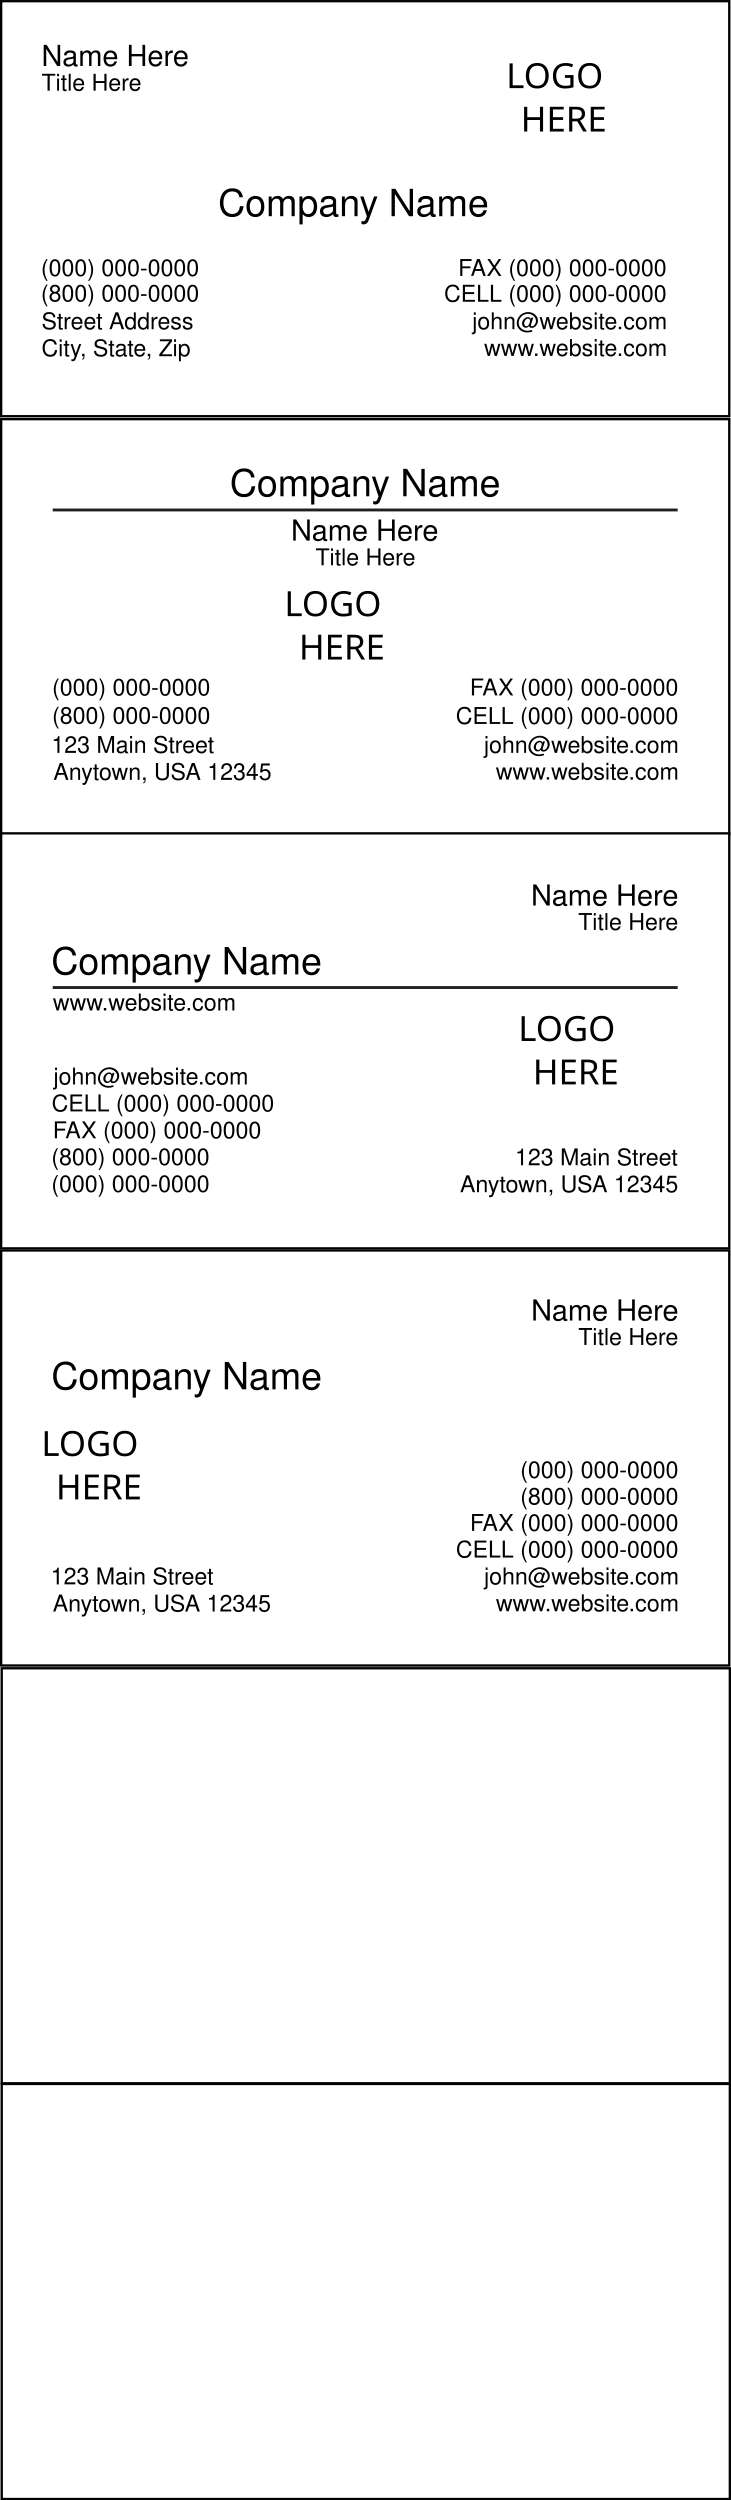
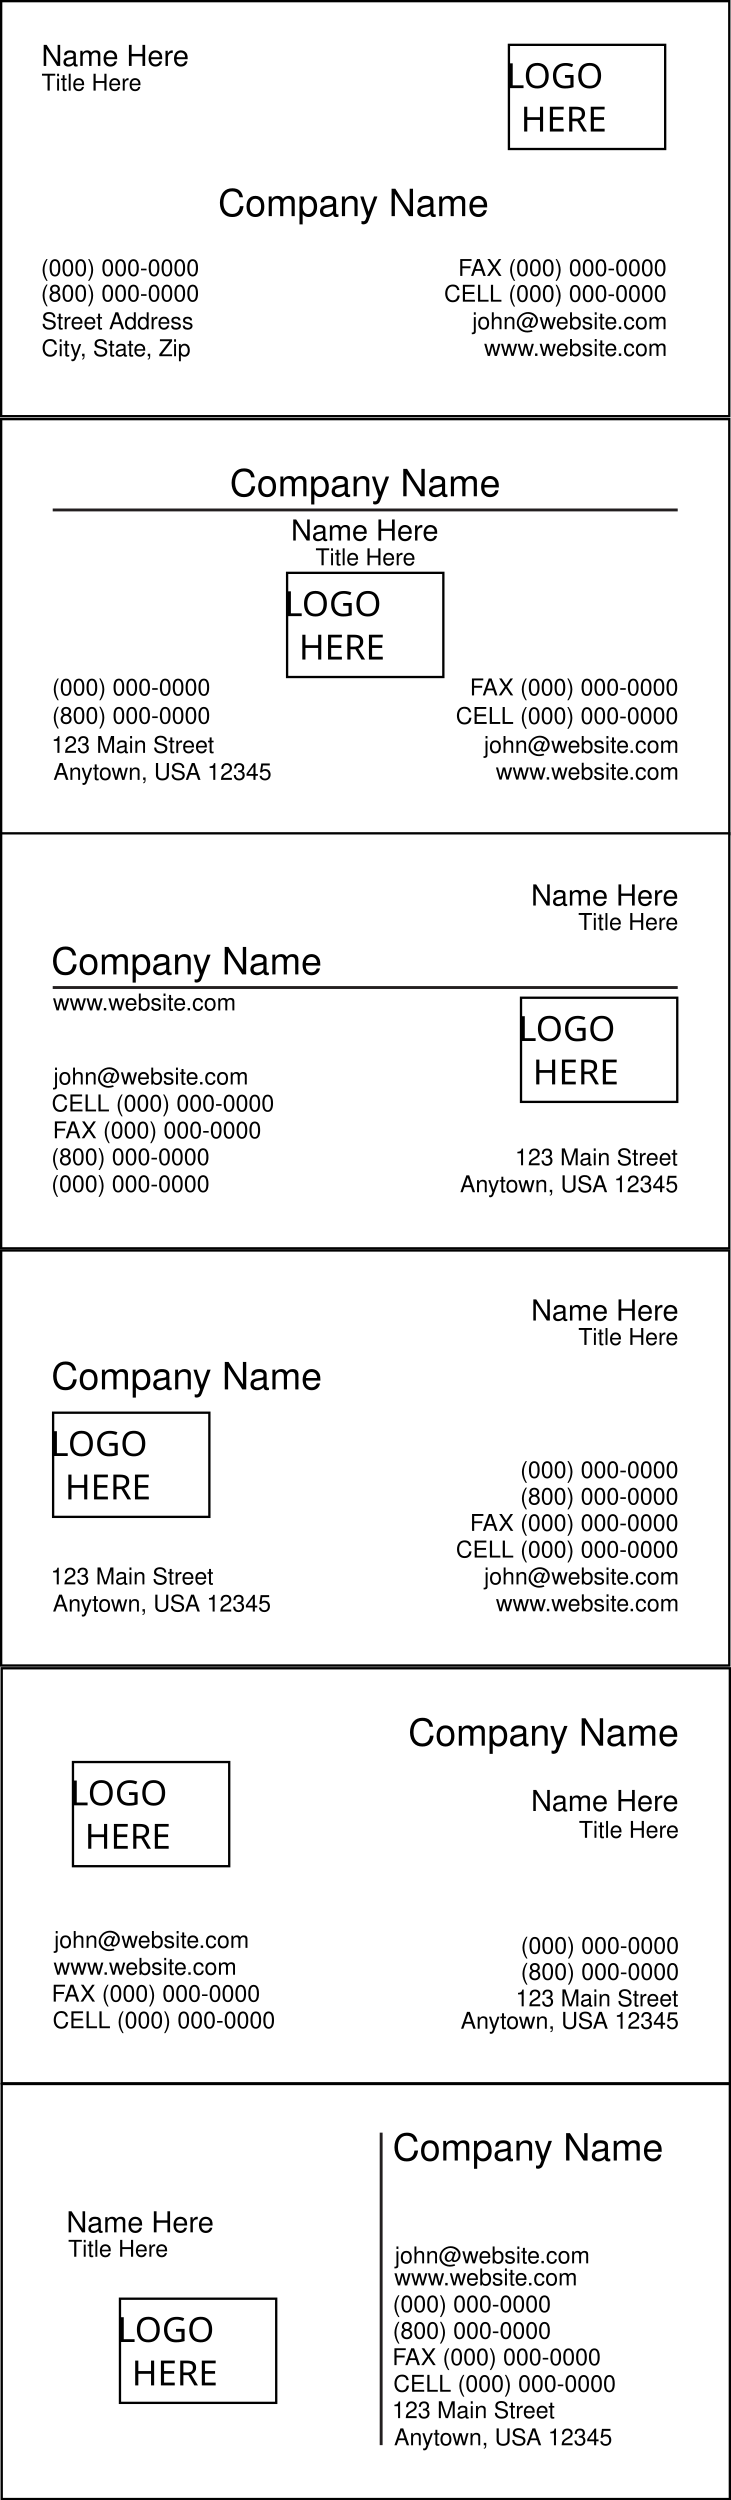
- <svg xmlns="http://www.w3.org/2000/svg" id="svg2" viewBox="0 0 315.55 1080" height="12in" width="3.506in" version="1.1">
-   <g id="g3721" transform="translate(.27499)">
-     <rect id="template1" height="179.29" width="314.55" stroke="#000" y=".5" x=".225" fill="#fff" />
+ <svg xmlns="http://www.w3.org/2000/svg" id="svg2" viewBox="0 0 315.55 1080" height="100%" width="100%" version="1.1">
+   <defs id="defs79">
+     <linearGradient id="linearGradient4652" y2="41.871" gradientUnits="userSpaceOnUse" y1="41.871" x2="287.08" x1="219.58">
+       <stop id="stop4650" offset="0" />
+     </linearGradient>
+     <linearGradient id="linearGradient4658" y2="269.97" gradientUnits="userSpaceOnUse" y1="269.97" x2="191.25" x1="123.75">
+       <stop id="stop4656" offset="0" />
+     </linearGradient>
+     <linearGradient id="linearGradient4664" y2="453.52" gradientUnits="userSpaceOnUse" y1="453.52" x2="292.3" x1="224.8">
+       <stop id="stop4662" offset="0" />
+     </linearGradient>
+     <linearGradient id="linearGradient4670" y2="632.79" gradientUnits="userSpaceOnUse" y1="632.79" x2="90.445" x1="22.945">
+       <stop id="stop4668" offset="0" />
+     </linearGradient>
+     <linearGradient id="linearGradient4676" y2="783.7" gradientUnits="userSpaceOnUse" y1="783.7" x2="99.023" x1="31.523">
+       <stop id="stop4674" offset="0" />
+     </linearGradient>
+     <linearGradient id="linearGradient4330" y2="1015.5" gradientUnits="userSpaceOnUse" x2="119.33" y1="1015.5" x1="51.826">
+       <stop id="stop4328" offset="0" />
+     </linearGradient>
+   </defs>
+   <g id="template1" transform="translate(.27499)">
+     <rect id="background1" height="179.29" width="314.55" stroke="#000" y=".5" x=".225" fill="#fff" />
    <text id="text3478-1-1" style="word-spacing:0px;letter-spacing:0px;text-anchor:middle;text-align:center" xml:space="preserve" font-size="15px" line-height="125%" y="38.063" x="253.013" font-family="sans-serif" fill="#000000">
      <tspan id="tspan3482-5-6" y="38.063" x="253.013">LOGO</tspan>
      <tspan id="tspan3486-3-1" y="56.813" x="253.013">HERE</tspan>
    </text>
    <text id="companyName" style="text-anchor:middle" font-size="16.25px" y="93.382" x="152.412" font-family="Helvetica">Company Name</text>
-     <text id="name" font-size="12.5px" y="28.484" x="17.646" font-family="Helvetica">Name Here</text>
-     <text id="title" font-size="10px" y="39.15" x="17.656" font-family="Helvetica">Title Here</text>
-     <text id="address" font-size="10px" y="142.206" x="17.646" font-family="Helvetica">Street Address</text>
-     <text id="cityStateZip" font-size="10px" y="153.873" x="17.646" font-family="Helvetica">City, State, Zip</text>
-     <text id="line1" font-size="10px" y="119.206" x="17.396" font-family="Helvetica">(000) 000-0000</text>
-     <text id="line2" font-size="10px" y="130.208" x="17.396" font-family="Helvetica">(800) 000-0000</text>
+     <text id="name" y="28.484" x="17.646" font-size="12.5px" font-family="Helvetica">Name Here</text>
+     <text id="title" y="39.15" x="17.656" font-size="10px" font-family="Helvetica">Title Here</text>
+     <text id="address" y="142.206" x="17.646" font-size="10px" font-family="Helvetica">Street Address</text>
+     <text id="cityStateZip" y="153.873" x="17.646" font-size="10px" font-family="Helvetica">City, State, Zip</text>
+     <text id="line1" y="119.206" x="17.396" font-size="10px" font-family="Helvetica">(000) 000-0000</text>
+     <text id="line2" y="130.208" x="17.396" font-size="10px" font-family="Helvetica">(800) 000-0000</text>
    <text id="line3" style="text-anchor:end" font-size="10px" y="119.206" x="287.715" font-family="Helvetica">FAX (000) 000-0000</text>
    <text id="line4" style="text-anchor:end" font-size="10px" y="130.328" x="287.715" font-family="Helvetica">CELL (000) 000-0000</text>
    <text id="website" style="text-anchor:end" font-size="10px" y="153.753" x="287.939" font-family="Helvetica">www.website.com</text>
    <text id="email" style="text-anchor:end" font-size="10px" y="142.206" x="287.939" font-family="Helvetica">john@website.com</text>
-     <rect id="logo" height="45" width="67.5" y="19.371" x="219.58" fill="none" />
+     <rect id="logo" height="45" width="67.5" stroke="url(#linearGradient4652)" y="19.371" x="219.58" fill="none" />
  </g>
-   <g id="g3755" transform="translate(.27499)">
-     <rect id="template2" height="179.29" width="314.55" stroke="#000" y="181.07" x=".225" fill="#fff" />
+   <g id="template2" transform="translate(.27499)">
+     <rect id="background2" height="179.29" width="314.55" stroke="#000" y="181.07" x=".225" fill="#fff" />
    <text id="text3478-1-1-0" style="word-spacing:0px;letter-spacing:0px;text-anchor:middle;text-align:center" xml:space="preserve" font-size="15px" line-height="125%" y="266.161" x="157.185" font-family="sans-serif" fill="#000000">
      <tspan id="tspan3482-5-6-7" y="266.161" x="157.185">LOGO</tspan>
      <tspan id="tspan3486-3-1-7" y="284.911" x="157.185">HERE</tspan>
    </text>
    <text id="companyName-4" font-size="16.25px" style="text-anchor:middle" y="214.385" x="157.465" font-family="Helvetica">Company Name</text>
    <text id="name-4" font-size="12.5px" style="text-anchor:middle" y="233.517" x="157.298" font-family="Helvetica">Name Here</text>
    <text id="title-4" style="text-anchor:middle" font-size="10px" y="244.183" x="157.613" font-family="Helvetica">Title Here</text>
-     <text id="address-2" font-size="10px" y="325.239" x="21.928" font-family="Helvetica">123 Main Street</text>
-     <text id="cityStateZip-2" font-size="10px" y="336.906" x="22.778" font-family="Helvetica">Anytown, USA 12345</text>
-     <text id="line1-0" font-size="10px" y="300.405" x="22.218" font-family="Helvetica">(000) 000-0000</text>
-     <text id="line2-8" font-size="10px" y="312.612" x="22.218" font-family="Helvetica">(800) 000-0000</text>
+     <text id="address-2" y="325.239" x="21.928" font-size="10px" font-family="Helvetica">123 Main Street</text>
+     <text id="cityStateZip-2" y="336.906" x="22.778" font-size="10px" font-family="Helvetica">Anytown, USA 12345</text>
+     <text id="line1-0" y="300.405" x="22.218" font-size="10px" font-family="Helvetica">(000) 000-0000</text>
+     <text id="line2-8" y="312.612" x="22.218" font-size="10px" font-family="Helvetica">(800) 000-0000</text>
    <text id="line3-0" style="text-anchor:end" font-size="10px" y="300.405" x="292.775" font-family="Helvetica">FAX (000) 000-0000</text>
    <text id="line4-0" style="text-anchor:end" font-size="10px" y="312.732" x="292.775" font-family="Helvetica">CELL (000) 000-0000</text>
    <text id="website-5" style="text-anchor:end" font-size="10px" y="336.786" x="292.998" font-family="Helvetica">www.website.com</text>
    <text id="email-2" style="text-anchor:end" font-size="10px" y="325.239" x="292.998" font-family="Helvetica">john@website.com</text>
    <path id="path68" d="m22.5 220.3h270" stroke="#231f20" stroke-width="1.245" fill="none" />
-     <rect id="logo-0" height="45" width="67.5" y="247.47" x="123.75" fill="none" />
+     <rect id="logo-0" height="45" width="67.5" stroke="url(#linearGradient4658)" y="247.47" x="123.75" fill="none" />
  </g>
-   <g id="g3586" transform="translate(.27499)">
-     <rect id="template3" height="179.29" width="314.55" stroke="#000" y="360" x=".225" fill="#fff" />
-     <text id="companyName-9" font-size="16.25px" y="420.93" x="21.853" font-family="Helvetica">Company Name</text>
+   <g id="template3" transform="translate(.27499)">
+     <rect id="background3" height="179.29" width="314.55" stroke="#000" y="360" x=".225" fill="#fff" />
+     <text id="companyName-9" y="420.93" x="21.853" font-size="16.25px" font-family="Helvetica">Company Name</text>
    <text id="name-2" style="text-anchor:end" font-size="12.5px" y="391.182" x="292.838" font-family="Helvetica">Name Here</text>
    <text id="title-2" font-size="10px" style="text-anchor:end" y="401.729" x="292.729" font-family="Helvetica">Title Here</text>
    <text id="address-5" style="text-anchor:end" font-size="10px" y="503.404" x="292.526" font-family="Helvetica">123 Main Street</text>
    <text id="cityStateZip-5" style="text-anchor:end" font-size="10px" y="515.041" x="292.729" font-family="Helvetica">Anytown, USA 12345</text>
-     <text id="line1-8" font-size="10px" y="514.921" x="21.903" font-family="Helvetica">(000) 000-0000</text>
-     <text id="line2-2" font-size="10px" y="503.284" x="21.903" font-family="Helvetica">(800) 000-0000</text>
-     <text id="line3-6" font-size="10px" y="491.731" x="22.528" font-family="Helvetica">FAX (000) 000-0000</text>
-     <text id="line4-8" font-size="10px" y="480.12" x="22.02" font-family="Helvetica">CELL (000) 000-0000</text>
-     <text id="website-1" font-size="10px" y="436.506" x="22.573" font-family="Helvetica">www.website.com</text>
-     <text id="email-8" font-size="10px" y="468.488" x="22.813" font-family="Helvetica">john@website.com</text>
+     <text id="line1-8" y="514.921" x="21.903" font-size="10px" font-family="Helvetica">(000) 000-0000</text>
+     <text id="line2-2" y="503.284" x="21.903" font-size="10px" font-family="Helvetica">(800) 000-0000</text>
+     <text id="line3-6" y="491.731" x="22.528" font-size="10px" font-family="Helvetica">FAX (000) 000-0000</text>
+     <text id="line4-8" y="480.12" x="22.02" font-size="10px" font-family="Helvetica">CELL (000) 000-0000</text>
+     <text id="website-1" y="436.506" x="22.573" font-size="10px" font-family="Helvetica">www.website.com</text>
+     <text id="email-8" y="468.488" x="22.813" font-size="10px" font-family="Helvetica">john@website.com</text>
    <path id="path68-6" d="m22.5 426.61h270" stroke="#231f20" stroke-width="1.245" fill="none" />
-     <rect id="logo-4" height="45" width="67.5" y="431.02" x="224.8" fill="none" />
+     <rect id="logo-4" height="45" width="67.5" stroke="url(#linearGradient4664)" y="431.02" x="224.8" fill="none" />
    <text id="text3478-1-1-0-7" font-size="15px" xml:space="preserve" style="word-spacing:0px;letter-spacing:0px;text-anchor:middle;text-align:center" line-height="125%" y="449.707" x="258.23" font-family="sans-serif" fill="#000000">
      <tspan id="tspan3482-5-6-7-0" y="449.707" x="258.23">LOGO</tspan>
      <tspan id="tspan3486-3-1-7-6" y="468.457" x="258.23">HERE</tspan>
    </text>
  </g>
-   <g id="g3591" transform="translate(.27499)">
-     <g id="g3616">
-       <rect id="template4" height="179.29" width="314.55" stroke="#000" y="540.21" x=".225" fill="#fff" />
-       <text id="companyName-7" font-size="16.25px" y="600.206" x="21.89" font-family="Helvetica">Company Name</text>
-       <text id="name-1" style="text-anchor:end" font-size="12.5px" y="570.457" x="292.875" font-family="Helvetica">Name Here</text>
-       <text id="title-40" font-size="10px" style="text-anchor:end" y="581.005" x="292.766" font-family="Helvetica">Title Here</text>
-       <text id="address-3" font-size="10px" y="684.456" x="21.65" font-family="Helvetica">123 Main Street</text>
-       <text id="cityStateZip-57" font-size="10px" y="696.185" x="22.5" font-family="Helvetica">Anytown, USA 12345</text>
-       <text id="line1-5" font-size="10px" style="text-anchor:end" y="638.465" x="292.826" font-family="Helvetica">(000) 000-0000</text>
-       <text id="line2-87" font-size="10px" style="text-anchor:end" y="649.943" x="292.826" font-family="Helvetica">(800) 000-0000</text>
-       <text id="line3-5" font-size="10px" style="text-anchor:end" y="661.345" x="292.826" font-family="Helvetica">FAX (000) 000-0000</text>
-       <text id="line4-6" font-size="10px" style="text-anchor:end" y="672.847" x="292.826" font-family="Helvetica">CELL (000) 000-0000</text>
-       <text id="website-8" font-size="10px" style="text-anchor:end" y="696.065" x="293.049" font-family="Helvetica">www.website.com</text>
-       <text id="email-0" font-size="10px" style="text-anchor:end" y="684.456" x="293.049" font-family="Helvetica">john@website.com</text>
-       <rect id="logo-8" height="45" width="67.5" y="610.29" x="22.67" fill="none" />
-       <text id="text3478-1-1-0-7-3" style="word-spacing:0px;letter-spacing:0px;text-anchor:middle;text-align:center" xml:space="preserve" font-size="15px" line-height="125%" y="628.982" x="56.106" font-family="sans-serif" fill="#000000">
-         <tspan id="tspan3482-5-6-7-0-8" y="628.982" x="56.106">LOGO</tspan>
-         <tspan id="tspan3486-3-1-7-6-7" y="647.732" x="56.106">HERE</tspan>
-       </text>
-       <rect id="template4-0" height="179.29" width="314.55" stroke="#000" y="720.7" x=".47" fill="#fff" />
-       <rect id="template4-2" height="179.29" width="314.55" stroke="#000" y="900.29" x=".47" fill="#fff" />
-     </g>
+   <g id="template4">
+     <rect id="background4" height="179.29" width="314.55" stroke="#000" y="540.21" x=".5" fill="#fff" />
+     <text id="companyName-7" y="600.206" x="22.165" font-size="16.25px" font-family="Helvetica">Company Name</text>
+     <text id="name-1" font-size="12.5px" style="text-anchor:end" y="570.457" x="293.15" font-family="Helvetica">Name Here</text>
+     <text id="title-40" style="text-anchor:end" font-size="10px" y="581.005" x="293.041" font-family="Helvetica">Title Here</text>
+     <text id="address-3" y="684.456" x="21.925" font-size="10px" font-family="Helvetica">123 Main Street</text>
+     <text id="cityStateZip-57" y="696.185" x="22.775" font-size="10px" font-family="Helvetica">Anytown, USA 12345</text>
+     <text id="line1-5" style="text-anchor:end" font-size="10px" y="638.465" x="293.101" font-family="Helvetica">(000) 000-0000</text>
+     <text id="line2-87" style="text-anchor:end" font-size="10px" y="649.943" x="293.101" font-family="Helvetica">(800) 000-0000</text>
+     <text id="line3-5" style="text-anchor:end" font-size="10px" y="661.345" x="293.101" font-family="Helvetica">FAX (000) 000-0000</text>
+     <text id="line4-6" style="text-anchor:end" font-size="10px" y="672.847" x="293.101" font-family="Helvetica">CELL (000) 000-0000</text>
+     <text id="website-8" style="text-anchor:end" font-size="10px" y="696.065" x="293.324" font-family="Helvetica">www.website.com</text>
+     <text id="email-0" style="text-anchor:end" font-size="10px" y="684.456" x="293.324" font-family="Helvetica">john@website.com</text>
+     <rect id="logo-8" height="45" width="67.5" stroke="url(#linearGradient4670)" y="610.29" x="22.945" fill="none" />
+     <text id="text3478-1-1-0-7-3" font-size="15px" xml:space="preserve" style="word-spacing:0px;letter-spacing:0px;text-anchor:middle;text-align:center" line-height="125%" y="628.982" x="56.38" font-family="sans-serif" fill="#000000">
+       <tspan id="tspan3482-5-6-7-0-8" y="628.982" x="56.38">LOGO</tspan>
+       <tspan id="tspan3486-3-1-7-6-7" y="647.732" x="56.38">HERE</tspan>
+     </text>
+   </g>
+   <g id="template5">
+     <rect id="background5" height="179.29" width="314.55" stroke="#000" y="720.7" x=".745" fill="#fff" />
+     <text id="companyName-78" font-size="16.25px" style="text-anchor:end" y="754.124" x="293.286" font-family="Helvetica">Company Name</text>
+     <text id="name-5" font-size="12.5px" style="text-anchor:end" y="782.348" x="293.122" font-family="Helvetica">Name Here</text>
+     <text id="title-5" font-size="10px" style="text-anchor:end" y="793.942" x="293.278" font-family="Helvetica">Title Here</text>
+     <text id="address-54" font-size="10px" style="text-anchor:end" y="866.727" x="293.075" font-family="Helvetica">123 Main Street</text>
+     <text id="cityStateZip-0" font-size="10px" style="text-anchor:end" y="876.427" x="293.278" font-family="Helvetica">Anytown, USA 12345</text>
+     <text id="line1-83" font-size="10px" style="text-anchor:end" y="843.975" x="293.338" font-family="Helvetica">(000) 000-0000</text>
+     <text id="line2-6" font-size="10px" style="text-anchor:end" y="855.258" x="293.338" font-family="Helvetica">(800) 000-0000</text>
+     <text id="line3-3" y="864.693" x="22.299" font-size="10px" font-family="Helvetica">FAX (000) 000-0000</text>
+     <text id="line4-7" y="876.19" x="22.719" font-size="10px" font-family="Helvetica">CELL (000) 000-0000</text>
+     <text id="website-15" y="853.088" x="23.139" font-size="10px" font-family="Helvetica">www.website.com</text>
+     <text id="email-3" y="841.477" x="23.379" font-size="10px" font-family="Helvetica">john@website.com</text>
+     <rect id="logo-6" height="45" width="67.5" stroke="url(#linearGradient4676)" y="761.2" x="31.523" fill="none" />
+     <text id="text3478-1-1-0-7-3-7" style="word-spacing:0px;letter-spacing:0px;text-anchor:middle;text-align:center" xml:space="preserve" font-size="15px" line-height="125%" y="779.895" x="64.958" font-family="sans-serif" fill="#000000">
+       <tspan id="tspan3482-5-6-7-0-8-6" y="779.895" x="64.958">LOGO</tspan>
+       <tspan id="tspan3486-3-1-7-6-7-8" y="798.645" x="64.958">HERE</tspan>
+     </text>
+   </g>
+   <g id="template6">
+     <rect id="background6" height="179.29" width="314.55" stroke="#000" y="900.29" x=".745" fill="#fff" />
+     <text id="companyName-0" font-size="16.25px" y="933.361" x="169.613" font-family="Helvetica">Company Name</text>
+     <text id="name-9" font-size="12.5px" y="964.365" x="28.692" font-family="Helvetica">Name Here</text>
+     <text id="title-27" font-size="10px" y="974.913" x="29.432" font-family="Helvetica">Title Here</text>
+     <text id="address-29" font-size="10px" y="1044.641" x="169.373" font-family="Helvetica">123 Main Street</text>
+     <text id="cityStateZip-4" font-size="10px" y="1056.37" x="170.222" font-family="Helvetica">Anytown, USA 12345</text>
+     <text id="line1-9" font-size="10px" y="998.841" x="169.663" font-family="Helvetica">(000) 000-0000</text>
+     <text id="line2-4" font-size="10px" y="1010.311" x="169.663" font-family="Helvetica">(800) 000-0000</text>
+     <text id="line3-8" font-size="10px" y="1021.735" x="169.493" font-family="Helvetica">FAX (000) 000-0000</text>
+     <text id="line4-5" font-size="10px" y="1033.241" x="169.913" font-family="Helvetica">CELL (000) 000-0000</text>
+     <text id="website-2" font-size="10px" y="987.283" x="170.333" font-family="Helvetica">www.website.com</text>
+     <text id="email-82" font-size="10px" y="977.771" x="170.573" font-family="Helvetica">john@website.com</text>
+     <rect id="logo-47" height="45" width="67.5" stroke="url(#linearGradient4330)" y="993.04" x="51.826" fill="none" />
+     <path id="path234" d="m164.66 1056.3v-135" stroke="#231f20" stroke-width="1.251" fill="none" />
+     <text id="text3478-1-1-0-7-3-6" style="word-spacing:0px;letter-spacing:0px;text-anchor:middle;text-align:center" line-height="125%" font-size="15px" y="1011.729" x="85.261" font-family="sans-serif" xml:space="preserve" fill="#000000">
+       <tspan id="tspan3482-5-6-7-0-8-7" y="1011.729" x="85.261">LOGO</tspan>
+       <tspan id="tspan3486-3-1-7-6-7-5" y="1030.479" x="85.261">HERE</tspan>
+     </text>
  </g>
</svg>
